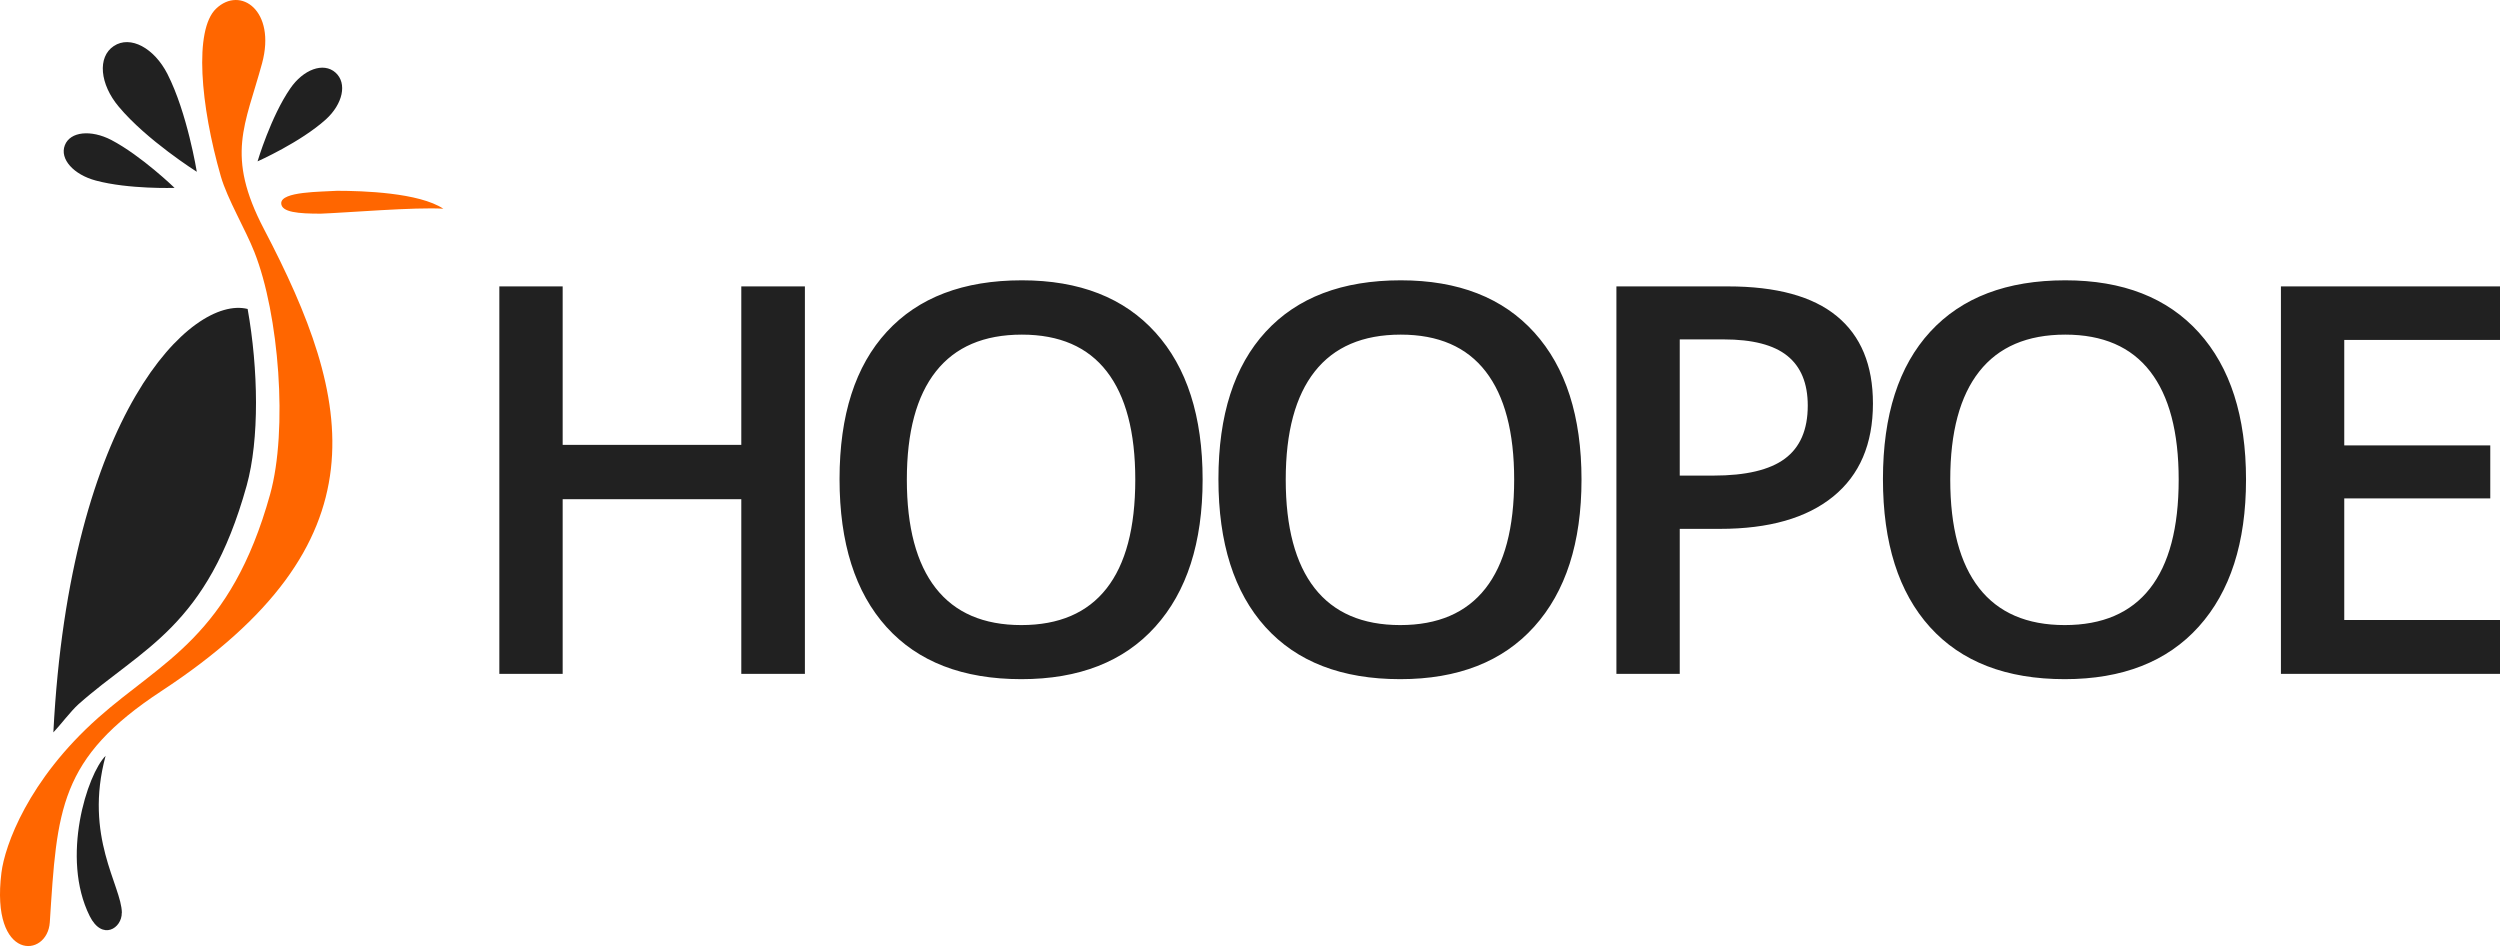
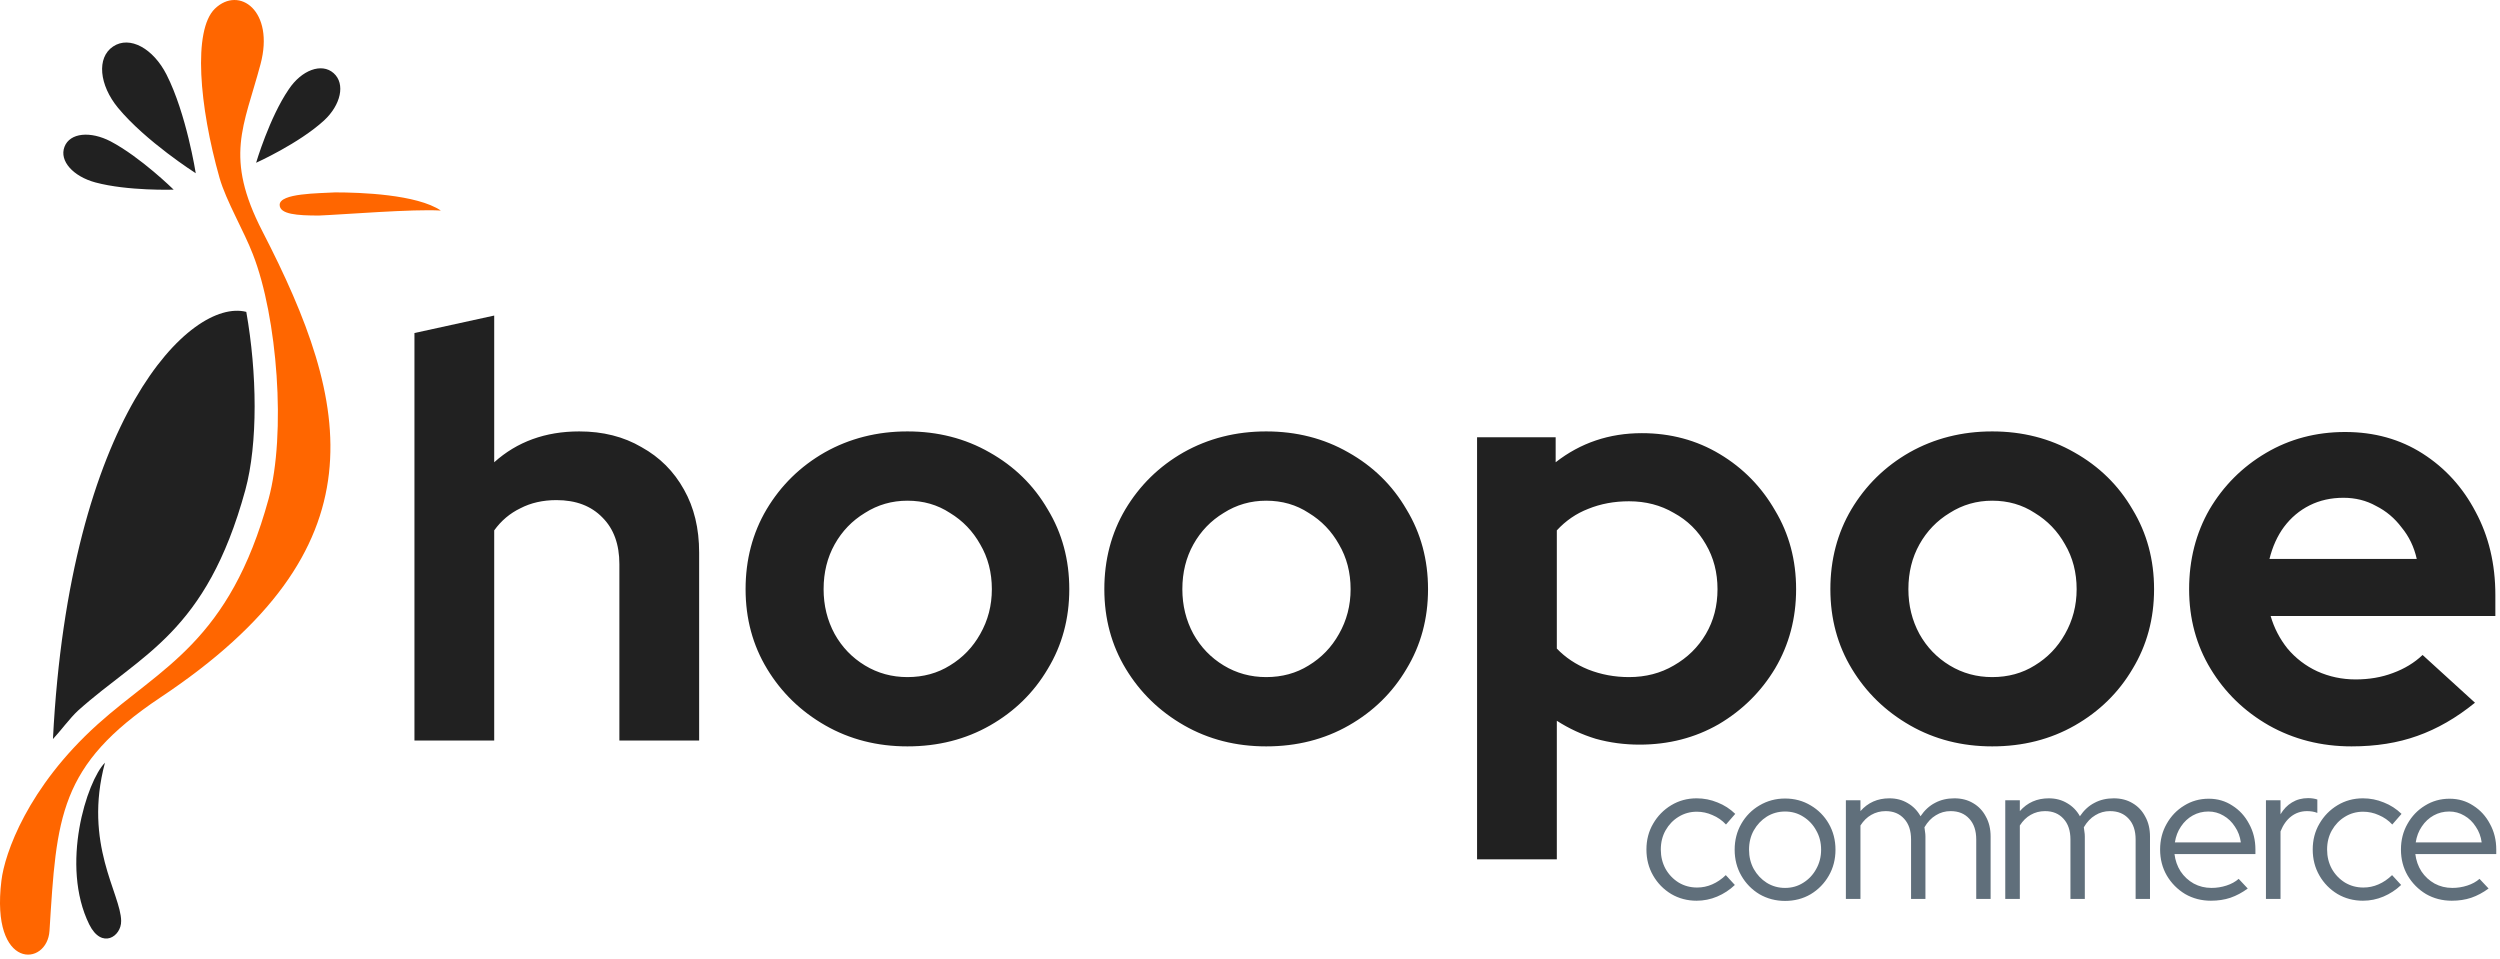
- <svg xmlns="http://www.w3.org/2000/svg" viewBox="0 0 1013.37 383.47">
-   <text transform="translate(181.67 273.14)" font-size="220" fill="#212121" font-family="OpenSans-SemiBold,Open Sans" font-weight="600" letter-spacing="-.089em">HOOPOE</text>
-   <path d="M103.12 102.18c10 25.24 13.62 72.09 6.38 98.16-16 57.57-43.82 67.61-69.67 90.58-28.46 25.27-37.9 51.87-39.25 62.84-4.51 36.17 18.69 34.65 19.61 20.06 2.94-45.61 3.66-66.41 45.25-93.71 91.3-59.92 78-117.65 41.56-187.25-15.7-30-7.59-42.09-.77-67.2 5.76-21.31-8.77-31.57-18.64-22.15-9 8.57-6.37 39.13 1.93 68 2.68 9.26 9.96 21.4 13.6 30.67z" fill="#f60" fill-rule="evenodd" />
-   <path d="M21.63 296.87c2.77-2.89 7-8.54 10.19-11.42 25.86-22.94 52.17-31.04 68.17-88.62 5.2-18.76 4.75-47.1.39-71.59-22.72-5.68-72.12 42.3-78.75 171.63z" fill="#212121" fill-rule="evenodd" />
-   <path d="M136.61 77.34c-6.72.44-22.56.27-22.62 5 0 3.75 7.06 4.27 16 4.27 10.07-.36 38.54-2.74 49.72-2-9.85-6.54-32.72-7.27-43.1-7.27z" fill="#f60" fill-rule="evenodd" />
-   <path d="M70.77 76.16s-13.41-13-25.69-19.44c-8.17-4.21-16.63-3.45-18.8 2.16s3.59 11.92 12.57 14.31c13.29 3.58 31.92 2.97 31.92 2.97zm9-6.54S75.92 45.77 67.88 30c-5.35-10.49-15-15.81-21.75-11.34s-5.64 15.5 2 24.58c11.29 13.55 31.62 26.38 31.62 26.38zm24.63-4.21s17.39-7.71 27.68-17c6.84-6.2 8.79-14.65 3.9-19s-13.08-1.22-18.33 6.46c-7.89 11.43-13.25 29.54-13.25 29.54zm-55 304.58c-.13-11-15.48-30.77-6.6-63.61-7.4 7.37-18.29 41.21-6.44 64.95 5.09 10.18 13.11 4.9 13-1.34z" fill="#212121" fill-rule="evenodd" />
+ <svg xmlns="http://www.w3.org/2000/svg" viewBox="0 0 584 224" fill="none">
+   <path fill-rule="evenodd" clip-rule="evenodd" d="M59.082 59.423c5.732 14.653 7.795 41.925 3.669 57.102-9.171 33.493-25.105 39.308-39.95 52.682C6.464 183.919 1.076 199.386.33 205.725c-2.579 21.049 10.719 20.119 11.235 11.687 1.662-26.515 2.12-38.61 25.907-54.485 52.332-34.831 44.708-68.383 23.845-108.854-9-17.445-4.356-24.48-.459-39.076C64.184 2.553 55.873-3.436 50.2 2.03c-5.16 5-3.67 22.736 1.088 39.541 1.548 5.408 5.732 12.444 7.795 17.852Z" fill="#F60" />
+   <path fill-rule="evenodd" clip-rule="evenodd" d="M12.368 172.638c1.604-1.687 4.012-4.943 5.846-6.629 14.845-13.316 29.92-18.026 39.09-51.52 2.981-10.932 2.752-27.388.23-41.634-13.011-3.315-41.326 24.538-45.166 99.783Z" fill="#212121" />
+   <path fill-rule="evenodd" clip-rule="evenodd" d="M78.283 44.943c-3.84.233-12.954.175-12.954 2.908 0 2.21 4.07 2.5 9.171 2.5 5.79-.233 22.067-1.57 28.487-1.163-5.617-3.78-18.743-4.245-24.704-4.245Z" fill="#F60" />
+   <path fill-rule="evenodd" clip-rule="evenodd" d="M40.568 44.304s-7.68-7.56-14.73-11.281c-4.7-2.442-9.515-2.035-10.777 1.28-1.26 3.314 2.064 6.919 7.223 8.314 7.566 2.036 18.284 1.687 18.284 1.687Zm5.159-3.838s-2.179-13.898-6.821-23.027c-3.096-6.106-8.598-9.188-12.496-6.57-3.897 2.616-3.21 9.012 1.147 14.304 6.477 7.85 18.17 15.293 18.17 15.293Zm14.1-2.442s9.973-4.478 15.877-9.886c3.897-3.605 5.044-8.548 2.235-11.048-2.808-2.5-7.509-.698-10.49 3.78-4.527 6.629-7.622 17.154-7.622 17.154Zm-31.525 177.12c-.057-6.396-8.884-17.909-3.783-36.982-4.242 4.303-10.49 23.957-3.668 37.796 2.923 5.873 7.508 2.792 7.45-.814Z" fill="#212121" />
+   <path d="M96.815 172.994v-95.2l18.632-4.08v34.272c5.35-4.805 11.968-7.208 19.856-7.208 5.531 0 10.382 1.224 14.552 3.672 4.262 2.358 7.571 5.667 9.928 9.928 2.358 4.171 3.536 9.067 3.536 14.688v43.928h-18.632v-41.208c0-4.624-1.314-8.25-3.944-10.88-2.629-2.72-6.21-4.08-10.744-4.08-3.173 0-5.984.635-8.432 1.904-2.448 1.179-4.488 2.902-6.12 5.168v49.096H96.815Zm115.162 1.36c-7.072 0-13.464-1.632-19.176-4.896-5.712-3.264-10.246-7.661-13.6-13.192-3.355-5.53-5.032-11.741-5.032-18.632 0-6.89 1.632-13.101 4.896-18.632 3.354-5.621 7.888-10.064 13.6-13.328 5.802-3.264 12.24-4.896 19.312-4.896 7.072 0 13.464 1.632 19.176 4.896 5.802 3.264 10.336 7.707 13.6 13.328 3.354 5.531 5.032 11.742 5.032 18.632 0 6.891-1.678 13.102-5.032 18.632-3.264 5.531-7.752 9.928-13.464 13.192-5.712 3.264-12.15 4.896-19.312 4.896Zm0-16.184c3.717 0 7.026-.906 9.928-2.72 2.992-1.813 5.349-4.261 7.072-7.344 1.813-3.173 2.72-6.664 2.72-10.472 0-3.898-.907-7.389-2.72-10.472-1.723-3.082-4.08-5.53-7.072-7.344-2.902-1.904-6.211-2.856-9.928-2.856-3.627 0-6.936.952-9.928 2.856-2.992 1.814-5.35 4.262-7.072 7.344-1.723 3.083-2.584 6.574-2.584 10.472 0 3.808.861 7.299 2.584 10.472 1.722 3.083 4.08 5.531 7.072 7.344 2.992 1.814 6.301 2.72 9.928 2.72Zm83.804 16.184c-7.072 0-13.464-1.632-19.176-4.896-5.712-3.264-10.245-7.661-13.6-13.192-3.354-5.53-5.032-11.741-5.032-18.632 0-6.89 1.632-13.101 4.896-18.632 3.355-5.621 7.888-10.064 13.6-13.328 5.803-3.264 12.24-4.896 19.312-4.896 7.072 0 13.464 1.632 19.176 4.896 5.803 3.264 10.336 7.707 13.6 13.328 3.355 5.531 5.032 11.742 5.032 18.632 0 6.891-1.677 13.102-5.032 18.632-3.264 5.531-7.752 9.928-13.464 13.192-5.712 3.264-12.149 4.896-19.312 4.896Zm0-16.184c3.718 0 7.027-.906 9.928-2.72 2.992-1.813 5.35-4.261 7.072-7.344 1.814-3.173 2.72-6.664 2.72-10.472 0-3.898-.906-7.389-2.72-10.472-1.722-3.082-4.08-5.53-7.072-7.344-2.901-1.904-6.21-2.856-9.928-2.856-3.626 0-6.936.952-9.928 2.856-2.992 1.814-5.349 4.262-7.072 7.344-1.722 3.083-2.584 6.574-2.584 10.472 0 3.808.862 7.299 2.584 10.472 1.723 3.083 4.08 5.531 7.072 7.344 2.992 1.814 6.302 2.72 9.928 2.72Zm49.261 42.568v-98.6h18.36v5.848c5.803-4.533 12.512-6.8 20.128-6.8 6.709 0 12.784 1.632 18.224 4.896 5.44 3.264 9.747 7.662 12.92 13.192 3.264 5.44 4.896 11.56 4.896 18.36 0 6.8-1.632 12.966-4.896 18.496-3.264 5.44-7.661 9.792-13.192 13.056-5.531 3.174-11.696 4.76-18.496 4.76-3.536 0-6.936-.453-10.2-1.36a36.238 36.238 0 0 1-9.112-4.216v32.368h-18.632Zm35.496-42.568c3.899 0 7.389-.906 10.472-2.72 3.173-1.813 5.667-4.261 7.48-7.344 1.813-3.082 2.72-6.573 2.72-10.472 0-3.898-.907-7.389-2.72-10.472-1.813-3.173-4.307-5.621-7.48-7.344-3.083-1.813-6.573-2.72-10.472-2.72-3.445 0-6.619.59-9.52 1.768-2.811 1.088-5.259 2.766-7.344 5.032v27.608c1.995 2.086 4.443 3.718 7.344 4.896 2.992 1.179 6.165 1.768 9.52 1.768Zm84.845 16.184c-7.072 0-13.464-1.632-19.176-4.896-5.712-3.264-10.246-7.661-13.6-13.192-3.355-5.53-5.032-11.741-5.032-18.632 0-6.89 1.632-13.101 4.896-18.632 3.354-5.621 7.888-10.064 13.6-13.328 5.802-3.264 12.24-4.896 19.312-4.896 7.072 0 13.464 1.632 19.176 4.896 5.802 3.264 10.336 7.707 13.6 13.328 3.354 5.531 5.032 11.742 5.032 18.632 0 6.891-1.678 13.102-5.032 18.632-3.264 5.531-7.752 9.928-13.464 13.192-5.712 3.264-12.15 4.896-19.312 4.896Zm0-16.184c3.717 0 7.026-.906 9.928-2.72 2.992-1.813 5.349-4.261 7.072-7.344 1.813-3.173 2.72-6.664 2.72-10.472 0-3.898-.907-7.389-2.72-10.472-1.723-3.082-4.08-5.53-7.072-7.344-2.902-1.904-6.211-2.856-9.928-2.856-3.627 0-6.936.952-9.928 2.856-2.992 1.814-5.35 4.262-7.072 7.344-1.723 3.083-2.584 6.574-2.584 10.472 0 3.808.861 7.299 2.584 10.472 1.722 3.083 4.08 5.531 7.072 7.344 2.992 1.814 6.301 2.72 9.928 2.72Zm83.94 16.184c-7.072 0-13.509-1.632-19.312-4.896-5.712-3.264-10.245-7.661-13.6-13.192-3.354-5.53-5.032-11.741-5.032-18.632 0-6.89 1.587-13.101 4.76-18.632 3.264-5.53 7.662-9.928 13.192-13.192 5.531-3.264 11.696-4.896 18.496-4.896 6.8 0 12.83 1.678 18.088 5.032 5.259 3.355 9.384 7.888 12.376 13.6 3.083 5.712 4.624 12.195 4.624 19.448v4.896h-52.496a21.798 21.798 0 0 0 3.944 7.616 19.965 19.965 0 0 0 6.936 5.304c2.811 1.27 5.803 1.904 8.976 1.904 3.174 0 6.075-.498 8.704-1.496 2.72-.997 5.032-2.402 6.936-4.216l12.24 11.152c-4.352 3.536-8.84 6.12-13.464 7.752-4.533 1.632-9.656 2.448-15.368 2.448Zm-19.176-43.792h34.408c-.634-2.81-1.813-5.258-3.536-7.344-1.632-2.176-3.626-3.853-5.984-5.032-2.266-1.269-4.805-1.904-7.616-1.904-2.901 0-5.53.59-7.888 1.768-2.357 1.179-4.352 2.856-5.984 5.032-1.541 2.086-2.674 4.579-3.4 7.48Z" fill="#212121" />
+   <path d="M396.337 210.408c-2.178 0-4.156-.521-5.934-1.564a11.903 11.903 0 0 1-4.232-4.324c-1.043-1.809-1.564-3.833-1.564-6.072 0-2.238.521-4.247 1.564-6.026a11.919 11.919 0 0 1 4.232-4.324c1.778-1.073 3.756-1.61 5.934-1.61 1.686 0 3.312.322 4.876.966a12.33 12.33 0 0 1 4.14 2.668l-2.162 2.484a9.005 9.005 0 0 0-3.174-2.208 8.814 8.814 0 0 0-3.634-.782c-1.564 0-2.99.399-4.278 1.196-1.258.767-2.27 1.825-3.036 3.174-.736 1.319-1.104 2.806-1.104 4.462 0 1.656.368 3.159 1.104 4.508a8.862 8.862 0 0 0 3.082 3.22c1.288.767 2.714 1.15 4.278 1.15a8.618 8.618 0 0 0 3.542-.736c1.134-.49 2.192-1.211 3.174-2.162l2.116 2.3a13.63 13.63 0 0 1-4.14 2.714 12.237 12.237 0 0 1-4.784.966Zm20.656.046c-2.178 0-4.171-.521-5.98-1.564a11.903 11.903 0 0 1-4.232-4.324c-1.043-1.809-1.564-3.833-1.564-6.072 0-2.238.521-4.262 1.564-6.072a11.558 11.558 0 0 1 4.232-4.278c1.809-1.073 3.802-1.61 5.98-1.61 2.208 0 4.201.537 5.98 1.61a11.573 11.573 0 0 1 4.232 4.278c1.042 1.81 1.564 3.834 1.564 6.072 0 2.239-.522 4.263-1.564 6.072a11.92 11.92 0 0 1-4.232 4.324c-1.779 1.043-3.772 1.564-5.98 1.564Zm0-3.036c1.564 0 2.974-.398 4.232-1.196a8.506 8.506 0 0 0 3.036-3.22c.766-1.349 1.15-2.852 1.15-4.508 0-1.686-.384-3.189-1.15-4.508a8.52 8.52 0 0 0-3.036-3.22c-1.258-.797-2.668-1.196-4.232-1.196s-2.99.399-4.278 1.196c-1.258.798-2.27 1.871-3.036 3.22-.736 1.319-1.104 2.822-1.104 4.508 0 1.656.368 3.159 1.104 4.508.766 1.35 1.778 2.423 3.036 3.22 1.288.798 2.714 1.196 4.278 1.196Zm14.204 2.576v-23.046h3.404v2.53c1.748-1.993 4.002-2.99 6.762-2.99 1.626 0 3.067.384 4.324 1.15a7.777 7.777 0 0 1 2.944 3.036c.951-1.41 2.086-2.453 3.404-3.128 1.319-.705 2.822-1.058 4.508-1.058 1.687 0 3.159.384 4.416 1.15 1.258.736 2.239 1.779 2.944 3.128.736 1.319 1.104 2.868 1.104 4.646v14.582h-3.358v-13.892c0-2.054-.536-3.664-1.61-4.83-1.073-1.196-2.53-1.794-4.37-1.794a6.439 6.439 0 0 0-3.45.966c-1.042.614-1.932 1.549-2.668 2.806.062.338.108.69.138 1.058.062.338.092.706.092 1.104v14.582h-3.358v-13.892c0-2.054-.536-3.664-1.61-4.83-1.073-1.196-2.514-1.794-4.324-1.794-1.226 0-2.346.292-3.358.874-.981.552-1.824 1.38-2.53 2.484v17.158h-3.404Zm37.232 0v-23.046h3.404v2.53c1.748-1.993 4.002-2.99 6.762-2.99 1.625 0 3.066.384 4.324 1.15a7.79 7.79 0 0 1 2.944 3.036c.95-1.41 2.085-2.453 3.404-3.128 1.318-.705 2.821-1.058 4.508-1.058 1.686 0 3.158.384 4.416 1.15 1.257.736 2.238 1.779 2.944 3.128.736 1.319 1.104 2.868 1.104 4.646v14.582h-3.358v-13.892c0-2.054-.537-3.664-1.61-4.83-1.074-1.196-2.53-1.794-4.37-1.794a6.434 6.434 0 0 0-3.45.966c-1.043.614-1.932 1.549-2.668 2.806.061.338.107.69.138 1.058.061.338.092.706.092 1.104v14.582h-3.358v-13.892c0-2.054-.537-3.664-1.61-4.83-1.074-1.196-2.515-1.794-4.324-1.794-1.227 0-2.346.292-3.358.874-.982.552-1.825 1.38-2.53 2.484v17.158h-3.404Zm48.041.414c-2.208 0-4.217-.521-6.026-1.564a12.28 12.28 0 0 1-4.278-4.324c-1.043-1.809-1.564-3.833-1.564-6.072 0-2.208.506-4.201 1.518-5.98 1.012-1.809 2.377-3.235 4.094-4.278 1.717-1.073 3.634-1.61 5.75-1.61 2.055 0 3.895.537 5.52 1.61 1.656 1.043 2.959 2.469 3.91 4.278.981 1.779 1.472 3.772 1.472 5.98v1.058H507.96c.184 1.503.659 2.852 1.426 4.048a8.862 8.862 0 0 0 3.082 2.852c1.257.675 2.637 1.012 4.14 1.012 1.196 0 2.361-.184 3.496-.552 1.135-.368 2.085-.889 2.852-1.564l2.116 2.254c-1.288.951-2.637 1.672-4.048 2.162-1.38.46-2.898.69-4.554.69Zm-8.418-13.616h15.41c-.184-1.38-.644-2.606-1.38-3.68-.705-1.104-1.595-1.962-2.668-2.576a6.755 6.755 0 0 0-3.542-.966c-1.319 0-2.53.307-3.634.92-1.104.614-2.024 1.472-2.76 2.576-.736 1.074-1.211 2.316-1.426 3.726Zm21.273 13.202v-23.046h3.404v3.266c.705-1.196 1.594-2.116 2.668-2.76 1.104-.674 2.361-1.012 3.772-1.012.797 0 1.518.108 2.162.322v3.128a5.852 5.852 0 0 0-1.196-.322 7.907 7.907 0 0 0-1.196-.092c-1.411 0-2.653.414-3.726 1.242-1.043.798-1.871 1.963-2.484 3.496v15.778h-3.404Zm22.657.414c-2.177 0-4.155-.521-5.934-1.564a11.911 11.911 0 0 1-4.232-4.324c-1.043-1.809-1.564-3.833-1.564-6.072 0-2.238.521-4.247 1.564-6.026a11.927 11.927 0 0 1 4.232-4.324c1.779-1.073 3.757-1.61 5.934-1.61 1.687 0 3.312.322 4.876.966a12.33 12.33 0 0 1 4.14 2.668l-2.162 2.484a9.005 9.005 0 0 0-3.174-2.208 8.81 8.81 0 0 0-3.634-.782c-1.564 0-2.99.399-4.278 1.196-1.257.767-2.269 1.825-3.036 3.174-.736 1.319-1.104 2.806-1.104 4.462 0 1.656.368 3.159 1.104 4.508a8.87 8.87 0 0 0 3.082 3.22c1.288.767 2.714 1.15 4.278 1.15a8.618 8.618 0 0 0 3.542-.736c1.135-.49 2.193-1.211 3.174-2.162l2.116 2.3a13.63 13.63 0 0 1-4.14 2.714 12.234 12.234 0 0 1-4.784.966Zm20.748 0c-2.208 0-4.217-.521-6.026-1.564a12.28 12.28 0 0 1-4.278-4.324c-1.043-1.809-1.564-3.833-1.564-6.072 0-2.208.506-4.201 1.518-5.98 1.012-1.809 2.377-3.235 4.094-4.278 1.717-1.073 3.634-1.61 5.75-1.61 2.055 0 3.895.537 5.52 1.61 1.656 1.043 2.959 2.469 3.91 4.278.981 1.779 1.472 3.772 1.472 5.98v1.058H564.22c.184 1.503.659 2.852 1.426 4.048a8.862 8.862 0 0 0 3.082 2.852c1.257.675 2.637 1.012 4.14 1.012 1.196 0 2.361-.184 3.496-.552 1.135-.368 2.085-.889 2.852-1.564l2.116 2.254c-1.288.951-2.637 1.672-4.048 2.162-1.38.46-2.898.69-4.554.69Zm-8.418-13.616h15.41c-.184-1.38-.644-2.606-1.38-3.68-.705-1.104-1.595-1.962-2.668-2.576a6.755 6.755 0 0 0-3.542-.966c-1.319 0-2.53.307-3.634.92-1.104.614-2.024 1.472-2.76 2.576-.736 1.074-1.211 2.316-1.426 3.726Z" fill="#606F7B" />
</svg>
